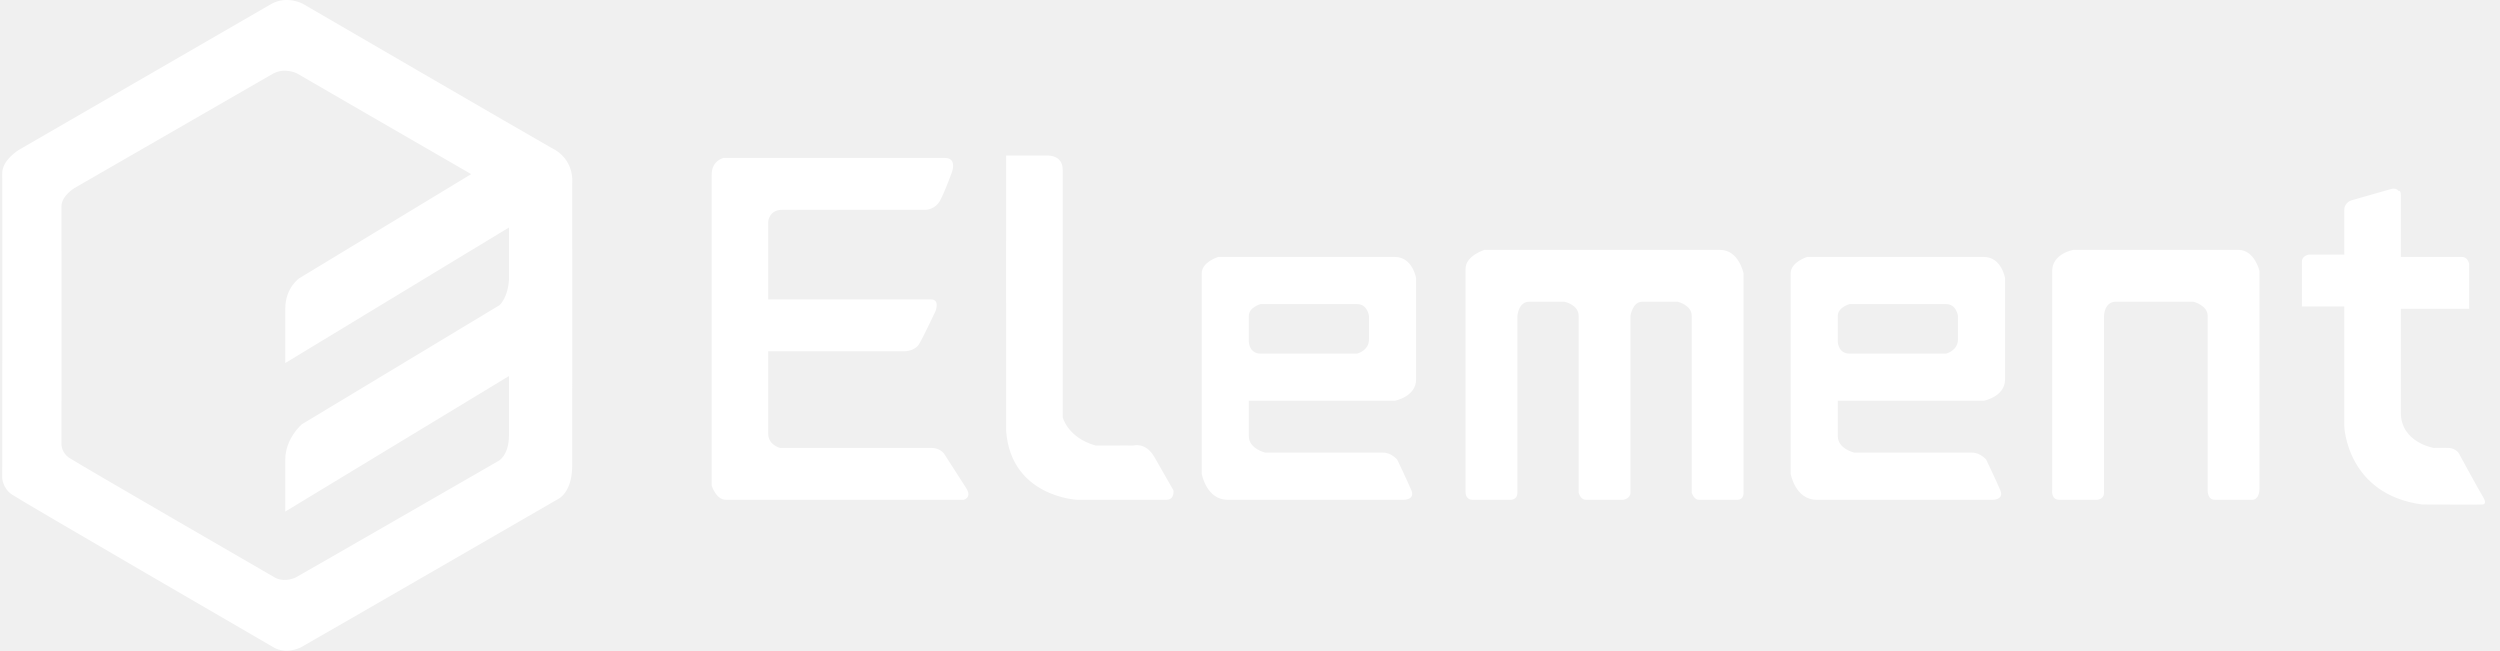
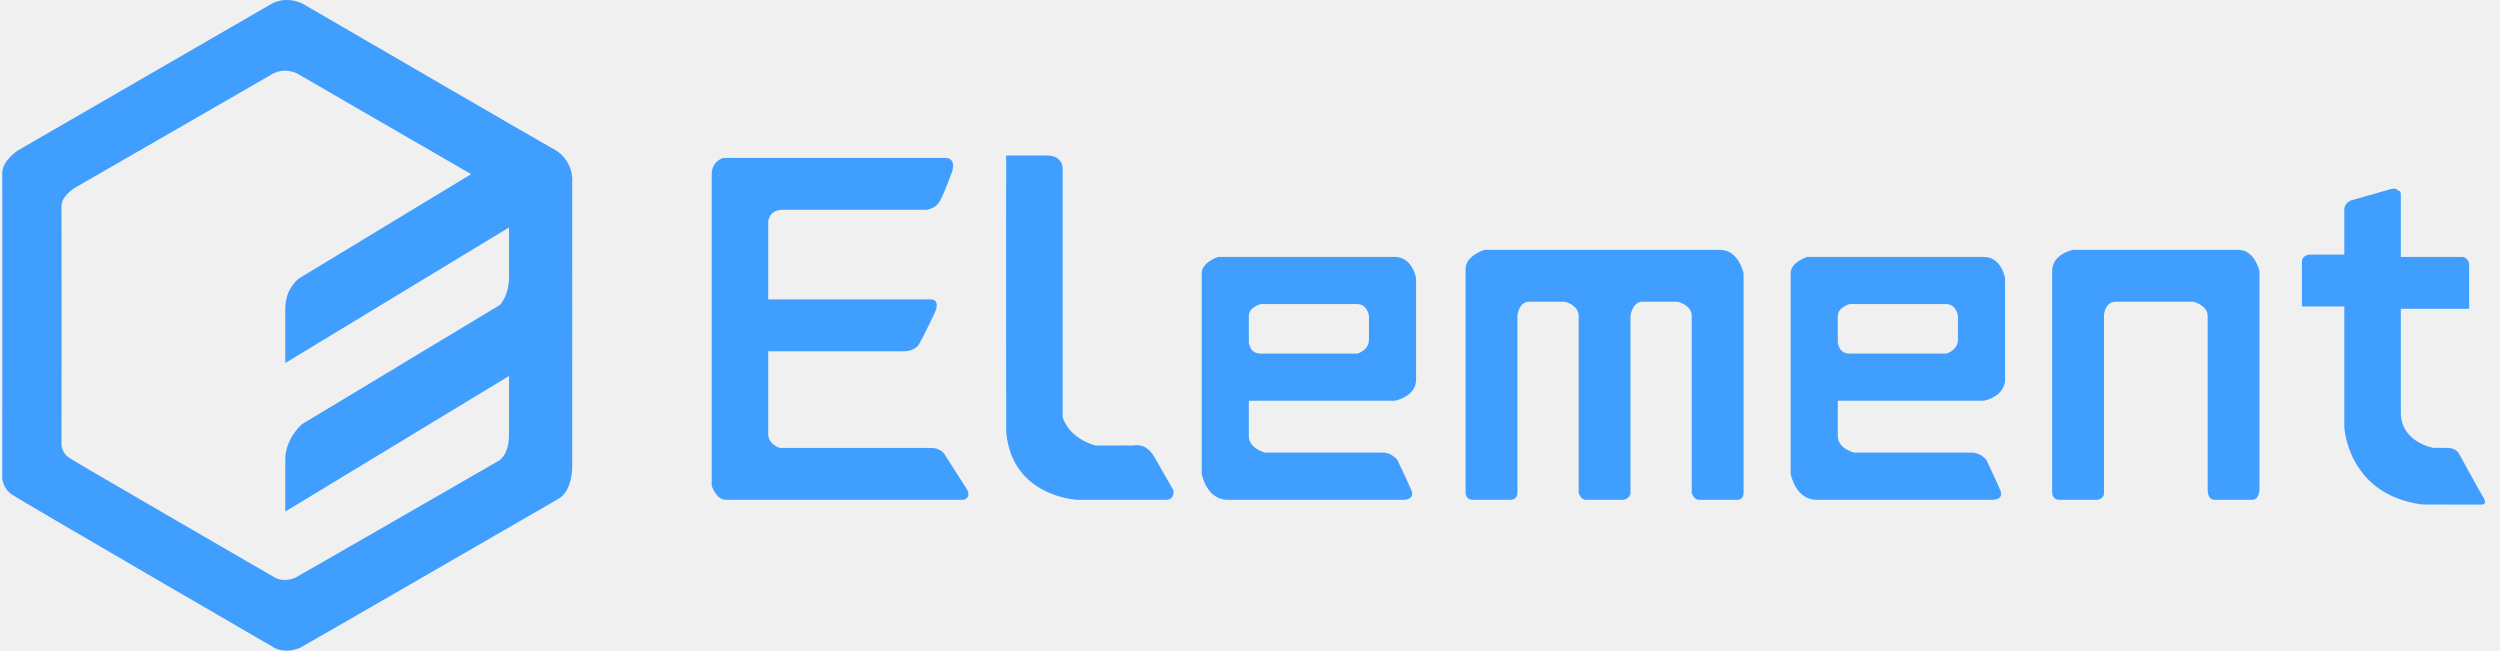
<svg xmlns="http://www.w3.org/2000/svg" width="146px" height="38px" viewBox="0 0 146 38" version="1.1">
  <defs />
  <g id="v2.2.0" stroke="none" stroke-width="1" fill="none" fill-rule="evenodd">
-     <g id="首页-默认效果-copy-2" transform="translate(-70, -19)" fill="#FFFFFF">
+     <g id="首页-默认效果-copy-2" transform="translate(-70, -19)" fill="#409EFF">
      <path d="M212.135,45.158 C212.135,45.158 212.42,45.151 212.961,45.158 C213.502,45.165 213.649,45.571 213.649,45.571 C213.649,45.571 214.734,47.567 215.025,48.049 C215.284,48.479 214.973,48.471 214.902,48.464 C214.903,48.463 214.887,48.462 214.887,48.462 C214.887,48.462 214.893,48.463 214.902,48.464 C214.899,48.468 214.595,48.478 211.448,48.462 C207.059,47.867 206.907,43.919 206.907,43.919 L206.907,36.897 L204.431,36.897 L204.431,34.281 C204.431,33.924 204.844,33.868 204.844,33.868 L206.907,33.868 L206.907,31.252 C206.907,30.825 207.32,30.701 207.32,30.701 C207.32,30.701 208.773,30.286 209.618,30.044 C209.965,29.945 210.072,30.15 210.072,30.15 C210.072,30.15 210.209,30.077 210.209,30.393 L210.209,34.006 L213.786,34.006 C214.135,34.006 214.199,34.419 214.199,34.419 L214.199,37.035 L210.209,37.035 L210.209,43.093 C210.209,44.853 212.135,45.158 212.135,45.158 L212.135,45.158 Z M201.542,48.187 L199.34,48.187 C198.908,48.187 198.928,47.636 198.928,47.636 L198.928,37.448 C198.928,36.829 198.102,36.621 198.102,36.621 L193.562,36.621 C192.884,36.621 192.874,37.448 192.874,37.448 L192.874,47.774 C192.874,48.179 192.461,48.187 192.461,48.187 L190.26,48.187 C189.776,48.187 189.847,47.636 189.847,47.636 L189.847,34.832 C189.847,33.803 191.085,33.592 191.085,33.592 L200.716,33.592 C201.678,33.592 201.954,34.832 201.954,34.832 L201.954,47.498 C201.954,48.219 201.542,48.187 201.542,48.187 L201.542,48.187 Z M185.857,42.404 L177.327,42.404 L177.327,44.469 C177.327,45.214 178.29,45.433 178.29,45.433 L185.169,45.433 C185.659,45.433 185.995,45.846 185.995,45.846 C185.995,45.846 186.595,47.095 186.82,47.636 C187.045,48.177 186.407,48.187 186.407,48.187 L176.089,48.187 C174.846,48.187 174.575,46.672 174.575,46.672 L174.575,34.969 C174.575,34.296 175.538,34.006 175.538,34.006 L185.857,34.006 C186.894,34.006 187.095,35.245 187.095,35.245 L187.095,41.165 C187.095,42.164 185.857,42.404 185.857,42.404 L185.857,42.404 Z M184.344,37.448 C184.344,37.448 184.257,36.759 183.656,36.759 L178.015,36.759 C178.015,36.759 177.327,36.944 177.327,37.448 L177.327,38.962 C177.327,38.962 177.347,39.651 178.015,39.651 L183.656,39.651 C183.656,39.651 184.344,39.48 184.344,38.824 L184.344,37.448 L184.344,37.448 Z M171.411,48.187 L169.21,48.187 C168.919,48.187 168.797,47.774 168.797,47.774 L168.797,37.448 C168.797,36.807 167.971,36.621 167.971,36.621 L165.908,36.621 C165.332,36.621 165.22,37.448 165.22,37.448 L165.22,47.774 C165.22,48.116 164.807,48.187 164.807,48.187 L162.606,48.187 C162.3,48.187 162.193,47.774 162.193,47.774 L162.193,37.448 C162.193,36.793 161.367,36.621 161.367,36.621 L159.304,36.621 C158.674,36.621 158.616,37.448 158.616,37.448 L158.616,47.774 C158.616,48.216 158.203,48.187 158.203,48.187 L156.002,48.187 C155.589,48.187 155.589,47.774 155.589,47.774 L155.589,34.694 C155.589,33.936 156.69,33.592 156.69,33.592 L170.448,33.592 C171.552,33.592 171.824,34.969 171.824,34.969 L171.824,47.774 C171.824,48.249 171.411,48.187 171.411,48.187 L171.411,48.187 Z M151.461,42.404 L142.931,42.404 L142.931,44.469 C142.931,45.214 143.894,45.433 143.894,45.433 L150.774,45.433 C151.263,45.433 151.599,45.846 151.599,45.846 C151.599,45.846 152.199,47.095 152.425,47.636 C152.65,48.177 152.012,48.187 152.012,48.187 L141.693,48.187 C140.45,48.187 140.18,46.672 140.18,46.672 L140.18,34.969 C140.18,34.296 141.143,34.006 141.143,34.006 L151.461,34.006 C152.498,34.006 152.7,35.245 152.7,35.245 L152.7,41.165 C152.7,42.164 151.461,42.404 151.461,42.404 L151.461,42.404 Z M149.948,37.448 C149.948,37.448 149.861,36.759 149.26,36.759 L143.619,36.759 C143.619,36.759 142.931,36.944 142.931,37.448 L142.931,38.962 C142.931,38.962 142.951,39.651 143.619,39.651 L149.26,39.651 C149.26,39.651 149.948,39.48 149.948,38.824 L149.948,37.448 L149.948,37.448 Z M138.116,48.187 L132.888,48.187 C132.888,48.187 129.062,48.006 128.76,44.194 C128.748,40.279 128.76,28.085 128.76,28.085 L131.237,28.085 C131.237,28.085 132.062,28.07 132.062,28.911 L132.062,43.368 C132.062,43.368 132.35,44.564 133.988,45.02 C135.84,45.011 136.19,45.02 136.19,45.02 C136.19,45.02 136.907,44.79 137.428,45.709 C137.949,46.627 138.529,47.636 138.529,47.636 C138.529,47.636 138.612,48.187 138.116,48.187 L138.116,48.187 Z M111.563,47.361 L111.563,29.187 C111.563,28.381 112.25,28.223 112.25,28.223 L125.183,28.223 C125.906,28.223 125.596,29.049 125.596,29.049 C125.596,29.049 125.193,30.166 124.908,30.701 C124.623,31.236 124.083,31.252 124.083,31.252 L115.69,31.252 C114.909,31.252 114.864,31.94 114.864,31.94 L114.864,36.484 L124.358,36.484 C124.915,36.484 124.633,37.172 124.633,37.172 C124.633,37.172 123.922,38.689 123.67,39.1 C123.418,39.511 122.844,39.513 122.844,39.513 L114.864,39.513 L114.864,44.332 C114.864,44.988 115.552,45.158 115.552,45.158 L124.358,45.158 C124.996,45.158 125.183,45.571 125.183,45.571 C125.183,45.571 126.055,46.932 126.421,47.498 C126.788,48.064 126.284,48.187 126.284,48.187 L112.388,48.187 C111.814,48.187 111.563,47.361 111.563,47.361 Z M103.417,46.218 C103.407,47.795 102.588,48.146 102.588,48.146 C102.588,48.146 88.452,56.315 87.533,56.826 C86.622,57.217 86.014,56.826 86.014,56.826 C86.014,56.826 71.223,48.248 70.683,47.871 C70.143,47.494 70.13,46.906 70.13,46.906 C70.13,46.906 70.145,29.92 70.13,29.133 C70.115,28.347 71.097,27.756 71.097,27.756 L85.876,19.213 C86.785,18.733 87.671,19.213 87.671,19.213 C87.671,19.213 100.727,26.802 102.173,27.618 C103.592,28.292 103.417,29.684 103.417,29.684 C103.417,29.684 103.425,44.752 103.417,46.218 L103.417,46.218 Z M97.516,29.169 C94.49,27.427 87.362,23.297 87.362,23.297 C87.362,23.297 86.666,22.921 85.952,23.297 L74.349,29.982 C74.349,29.982 73.578,30.445 73.59,31.06 C73.601,31.676 73.59,44.97 73.59,44.97 C73.59,44.97 73.599,45.43 74.023,45.725 C74.447,46.02 86.06,52.733 86.06,52.733 C86.06,52.733 86.538,53.039 87.253,52.733 C87.975,52.333 99.073,45.94 99.073,45.94 C99.073,45.94 99.716,45.665 99.724,44.431 C99.726,44.075 99.727,42.693 99.727,40.958 L86.66,48.875 L86.66,45.846 C86.66,44.602 87.623,43.781 87.623,43.781 L99.181,36.817 C99.617,36.361 99.707,35.632 99.725,35.356 C99.725,34.09 99.724,32.985 99.724,32.285 L86.66,40.201 L86.66,37.035 C86.66,35.79 87.486,35.245 87.486,35.245 L97.516,29.169 Z" id="Shape-Copy" />
    </g>
  </g>
</svg>
